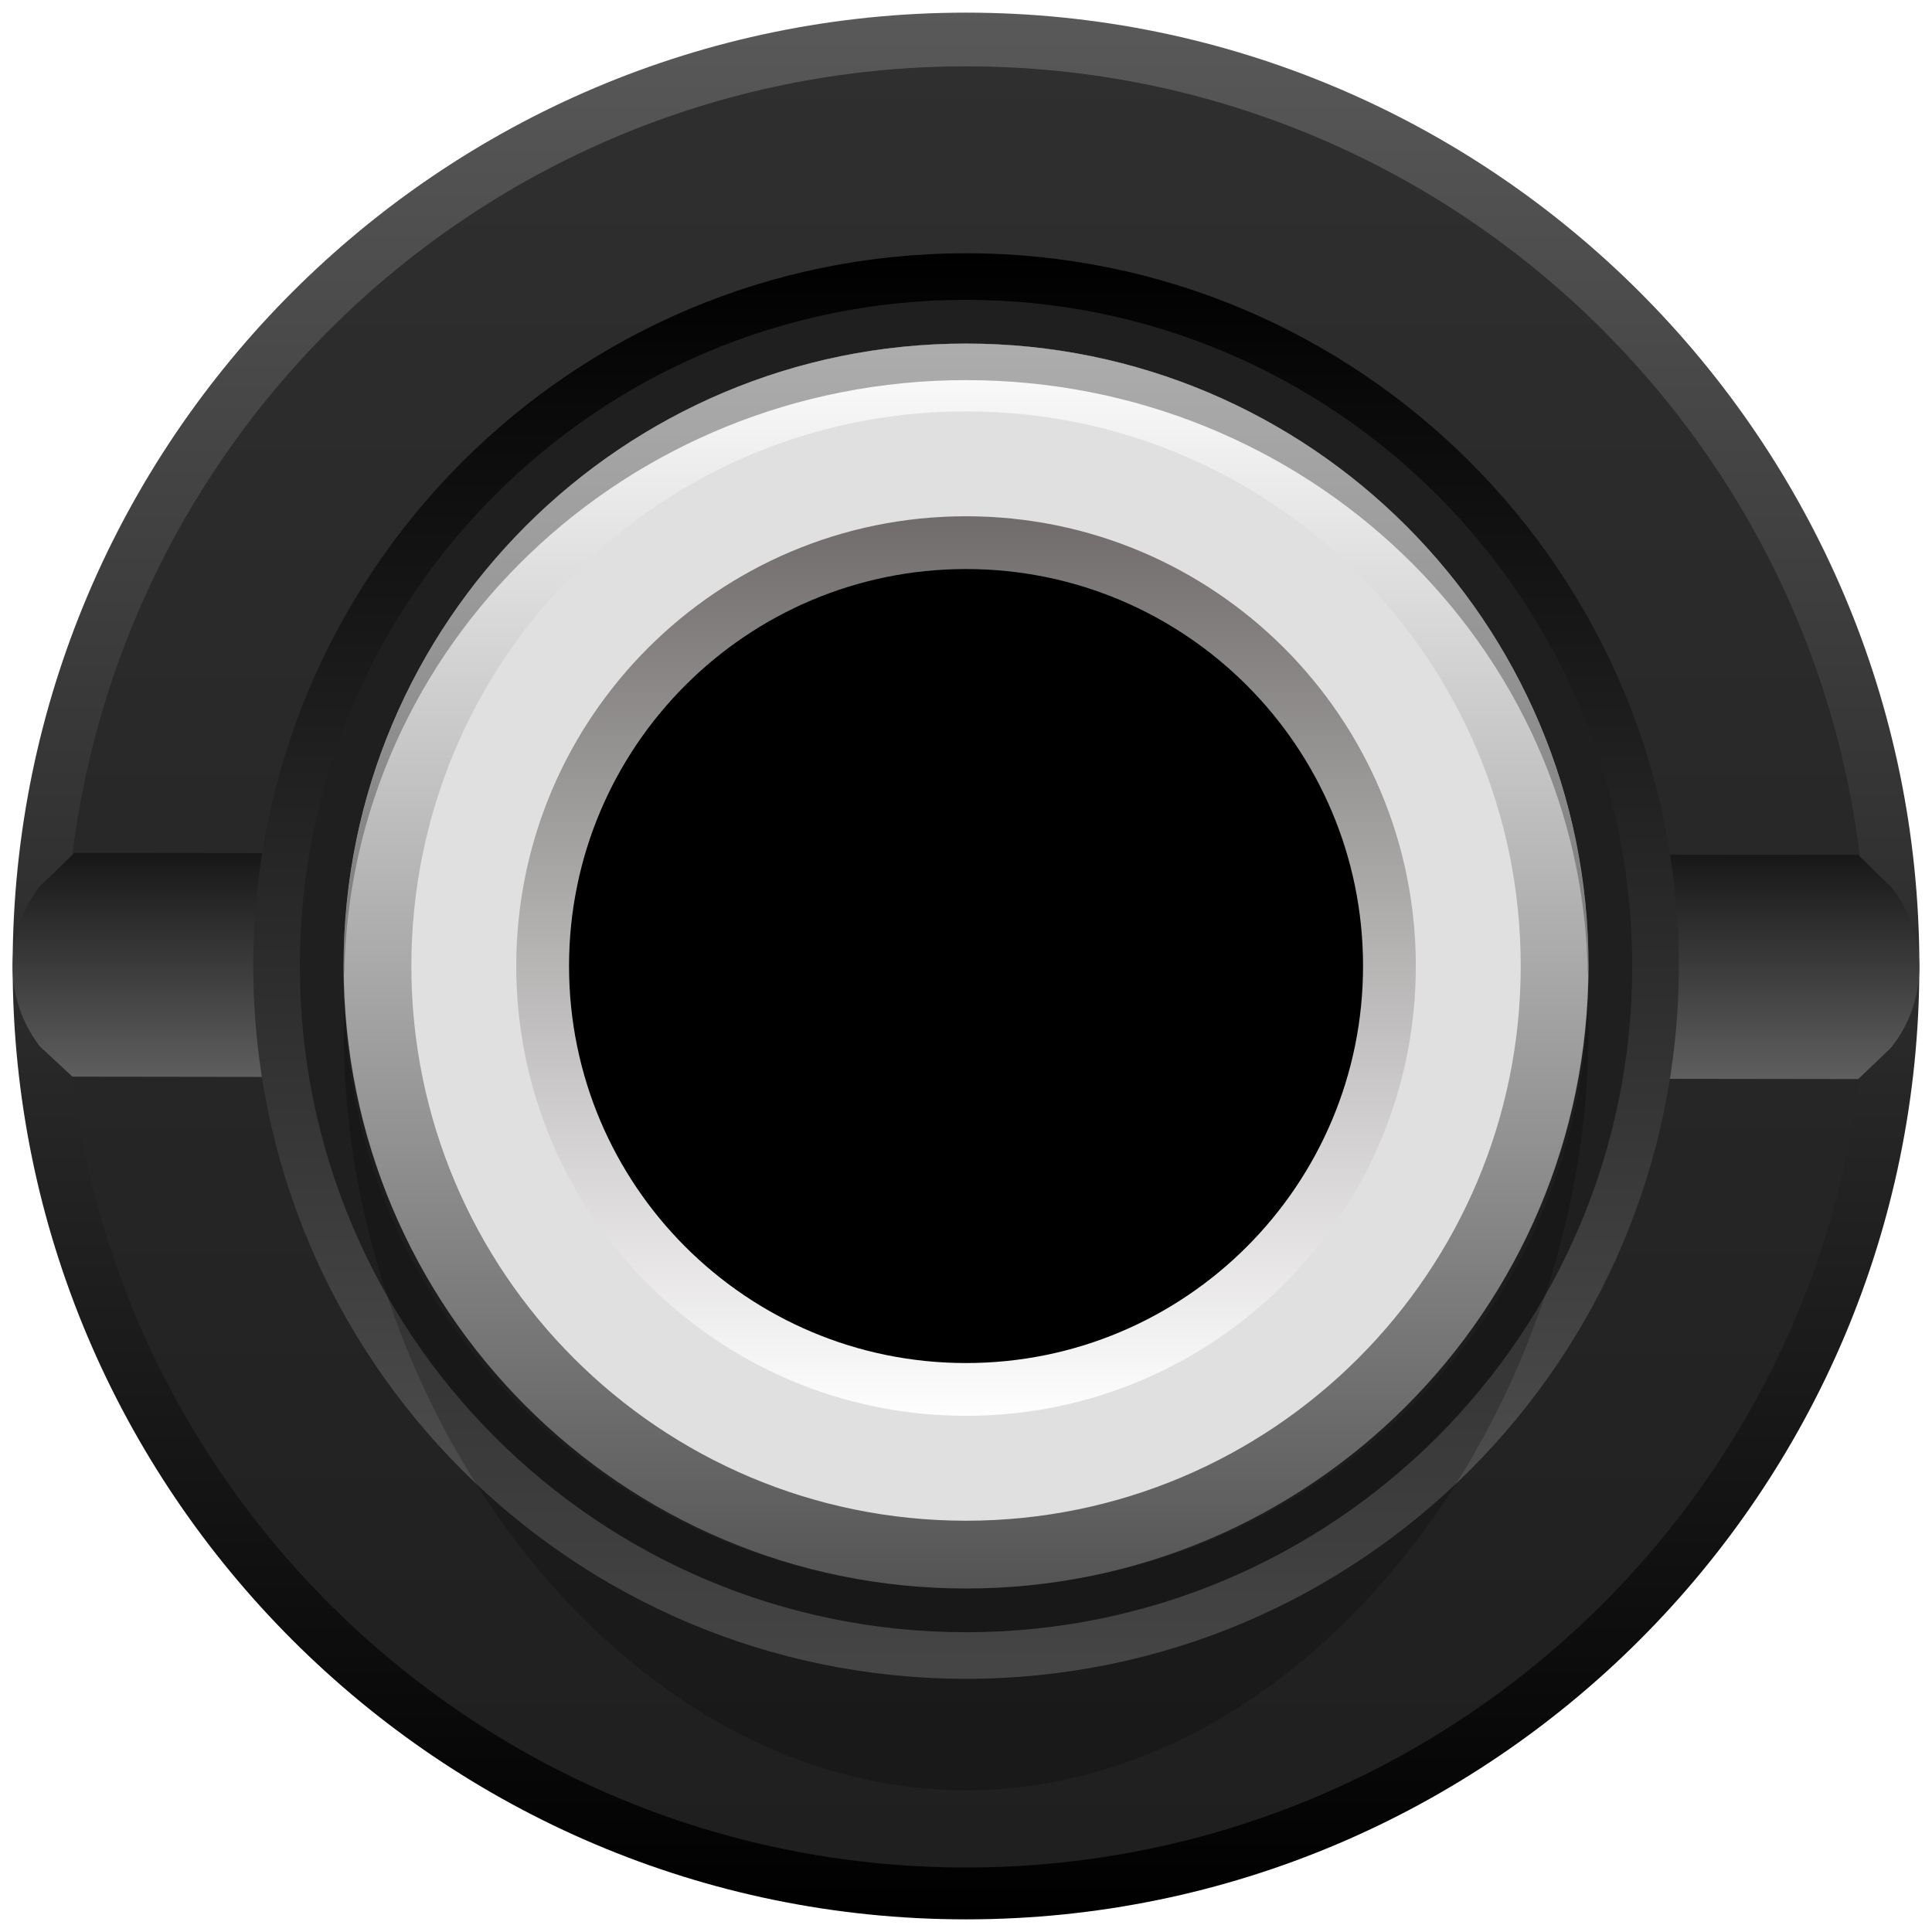
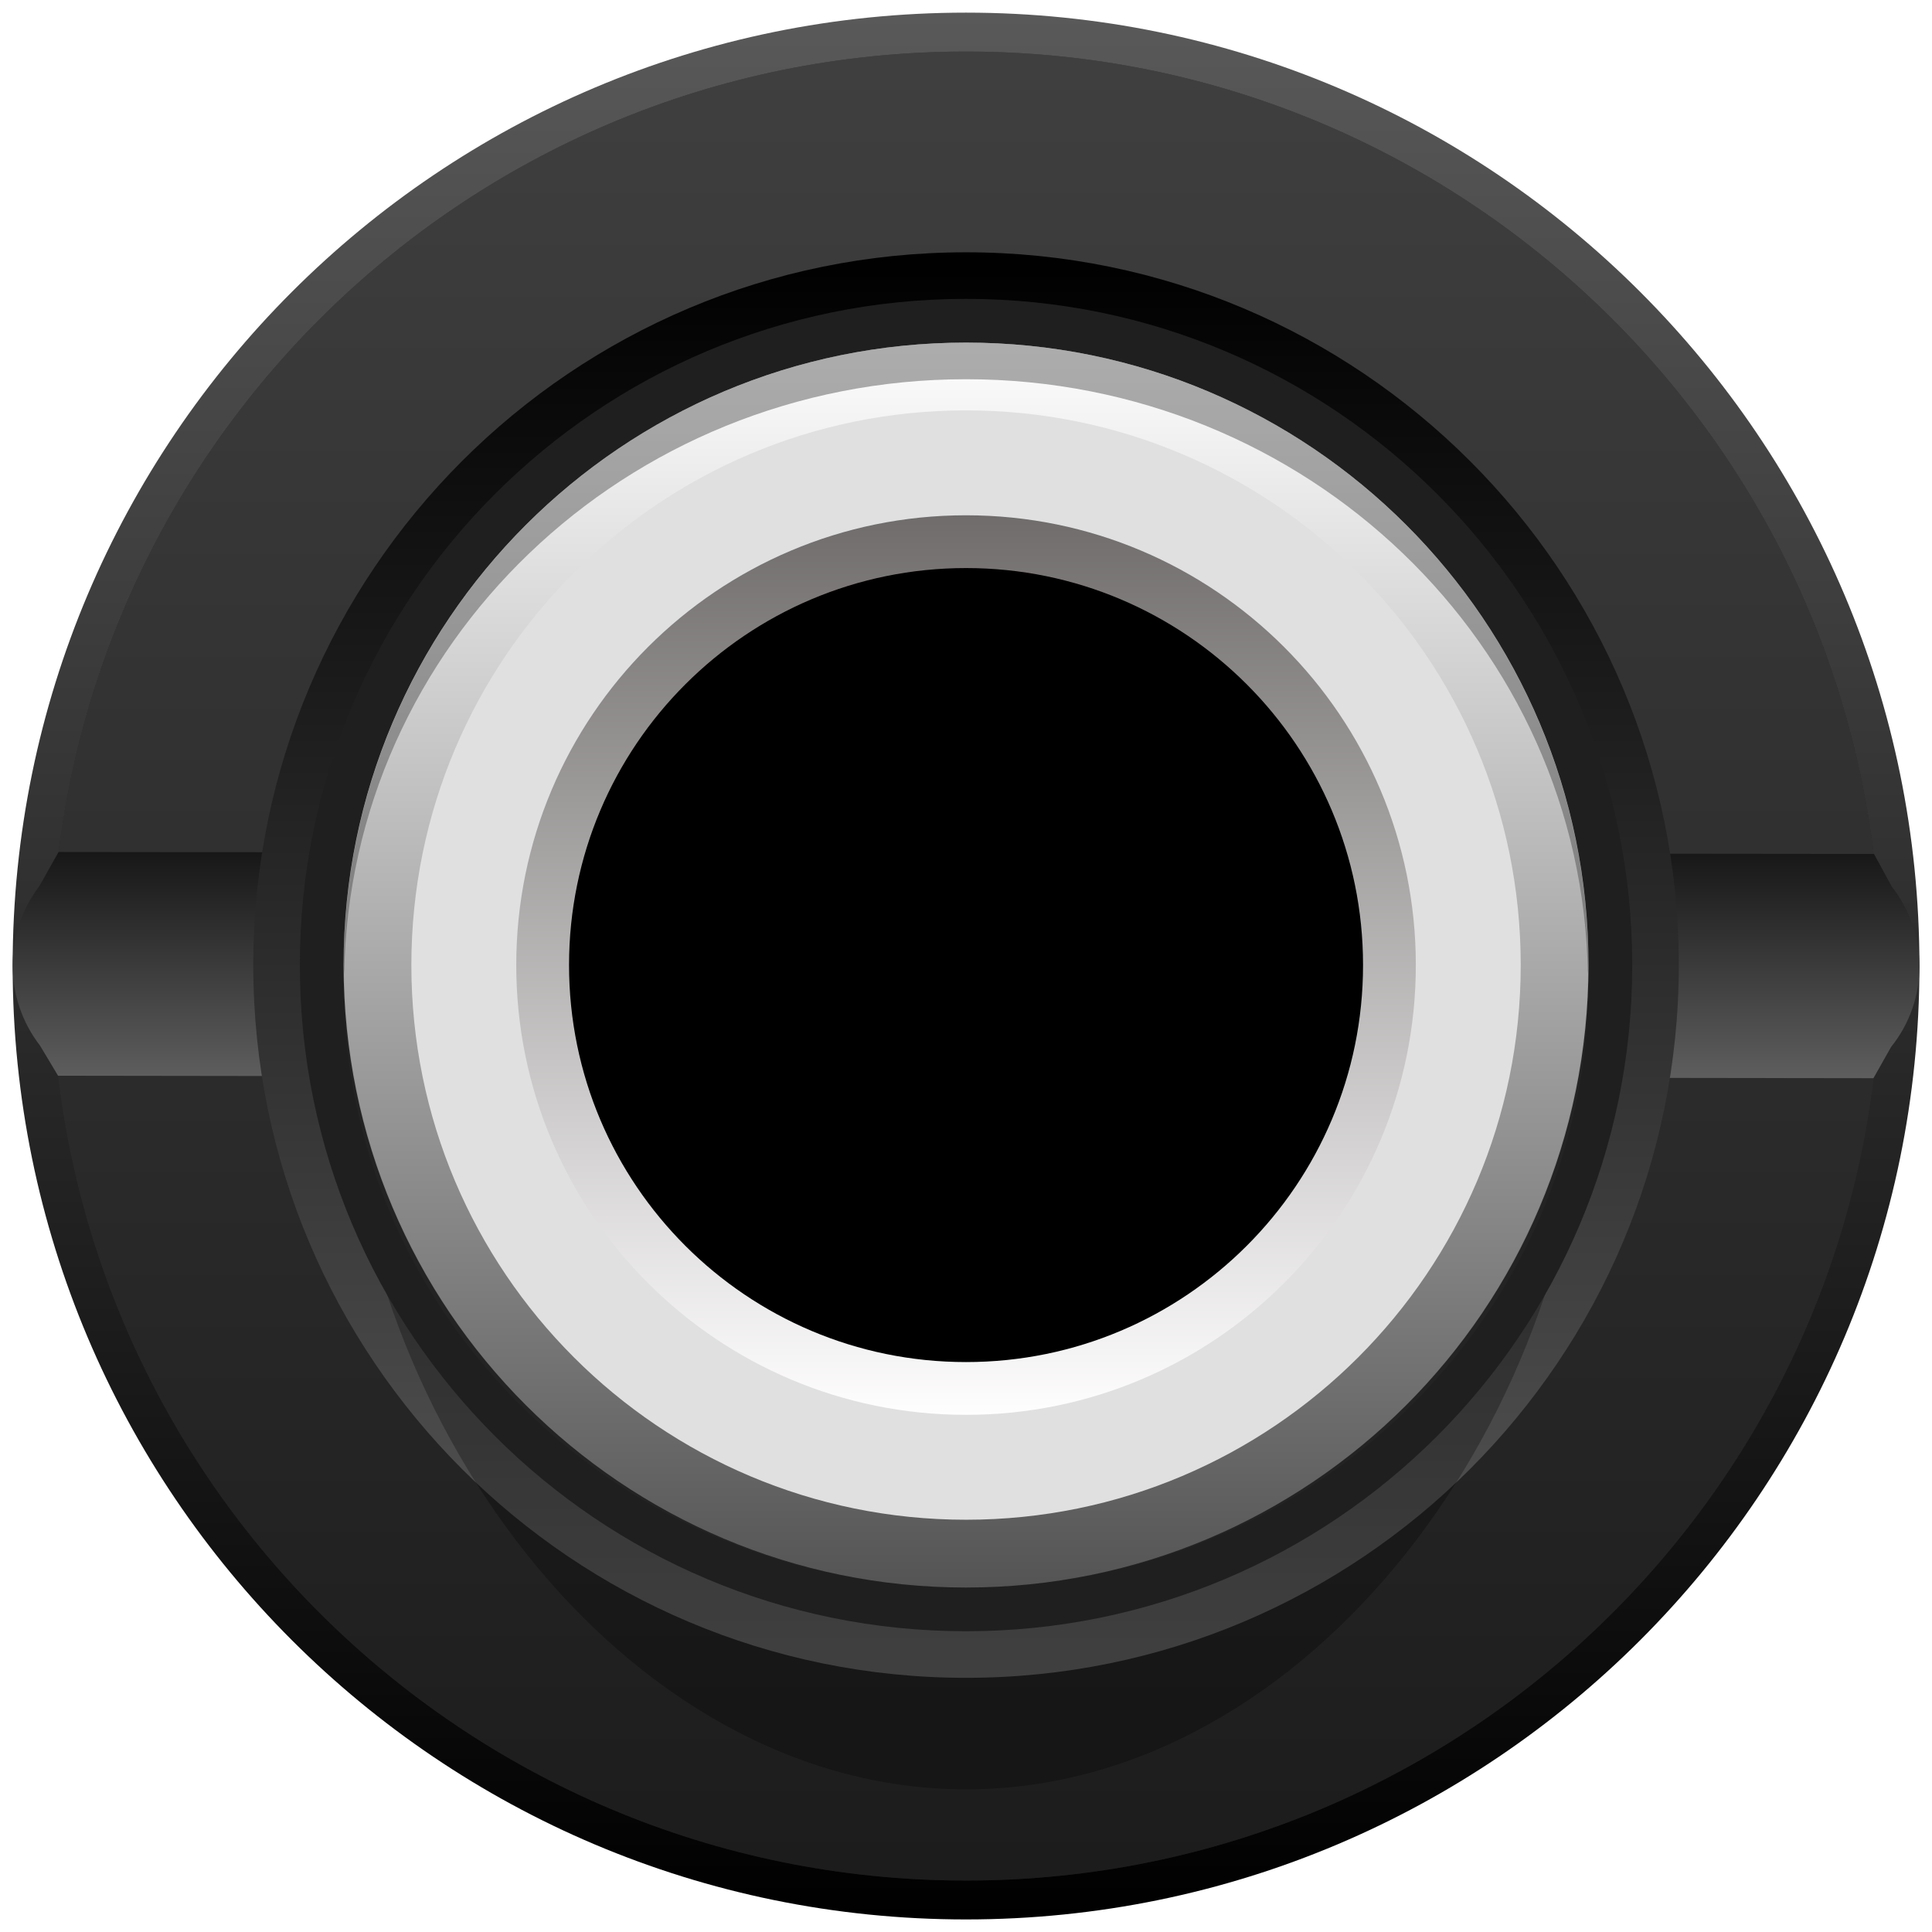
<svg xmlns="http://www.w3.org/2000/svg" xmlns:xlink="http://www.w3.org/1999/xlink" enable-background="new 0 0 23.685 23.685" height="23.685" viewBox="0 0 23.685 23.685" width="23.685">
  <linearGradient id="a">
+     <stop offset="0" stop-color="#5e5e5e" />
+     <stop offset="1" stop-color="#171717" />
+   </linearGradient>
+   <linearGradient id="b">
    <stop offset="0" stop-color="#595959" />
    <stop offset="1" />
  </linearGradient>
-   <linearGradient id="b" gradientTransform="matrix(0 1 -1 0 -1626.337 478.7848)" gradientUnits="userSpaceOnUse" x1="-478.63" x2="-455.255" xlink:href="#a" y1="-1638.18" y2="-1638.18" />
-   <linearGradient id="c">
-     <stop offset=".011" stop-color="#5e5e5e" />
-     <stop offset="1" stop-color="#171717" />
-   </linearGradient>
-   <linearGradient id="d" gradientTransform="matrix(1 0 0 -1 0 23.88983)" gradientUnits="userSpaceOnUse" x1="11.843" x2="11.843" xlink:href="#c" y1="23.076" y2=".995" />
-   <linearGradient id="e" gradientUnits="userSpaceOnUse" x1="11.843" x2="11.843" xlink:href="#c" y1="13.229" y2="10.456" />
-   <linearGradient id="f" gradientTransform="matrix(0 -1 1 0 -1087.551 -1913.74)" gradientUnits="userSpaceOnUse" x1="-1934.321" x2="-1916.844" xlink:href="#a" y1="1099.394" y2="1099.394" />
-   <linearGradient id="g" gradientTransform="matrix(-1 0 0 1 -2443.013 -815.3387)" gradientUnits="userSpaceOnUse" x1="-2454.856" x2="-2454.856" y1="819.55" y2="834.813">
+   <linearGradient id="c" gradientTransform="matrix(0 1 -1 0 -4079.454 -1060.846)" gradientUnits="userSpaceOnUse" x1="1061.001" x2="1084.376" xlink:href="#b" y1="-4091.297" y2="-4091.297" />
+   <linearGradient id="d" gradientUnits="userSpaceOnUse" x1="11.843" x2="11.843" xlink:href="#a" y1=".632" y2="23.054" />
+   <linearGradient id="e" gradientTransform="matrix(1 0 0 -1 -47.00625 -40.5551)" gradientUnits="userSpaceOnUse" x1="58.849" x2="58.849" xlink:href="#a" y1="-53.772" y2="-51" />
+   <linearGradient id="f" gradientTransform="matrix(0 -1 -1 0 -369.6614 -1219.74)" gradientUnits="userSpaceOnUse" x1="-1240.31" x2="-1222.833" xlink:href="#b" y1="-381.504" y2="-381.504" />
+   <linearGradient id="g" gradientTransform="matrix(-1 0 0 -1 -1873.013 26.55115)" gradientUnits="userSpaceOnUse" x1="-1884.856" x2="-1884.856" y1="22.351" y2="7.089">
    <stop offset="0" stop-color="#fffefe" />
    <stop offset="1" stop-color="#545454" />
  </linearGradient>
-   <linearGradient id="h" gradientTransform="matrix(-1 0 0 1 -2443.013 -815.3387)" gradientUnits="userSpaceOnUse" x1="-2454.856" x2="-2454.856" y1="832.696" y2="821.667">
+   <linearGradient id="h" gradientTransform="matrix(-1 0 0 -1 -1873.013 26.55115)" gradientUnits="userSpaceOnUse" x1="-1884.856" x2="-1884.856" y1="9.206" y2="20.234">
    <stop offset="0" stop-color="#fffefe" />
    <stop offset="1" stop-color="#706c6c" />
  </linearGradient>
-   <path d="m11.843 23.53c-6.445 0-11.688-5.243-11.688-11.687 0-6.445 5.243-11.688 11.688-11.688s11.687 5.243 11.687 11.688c0 6.444-5.243 11.687-11.687 11.687z" fill="url(#b)" />
-   <circle cx="11.843" cy="11.854" fill="#212121" r="11.04" />
-   <circle cx="11.843" cy="11.854" fill="url(#d)" opacity=".22" r="11.04" />
-   <path d="m.912 10.456-.43.417c-.44.579-.437 1.381.008 1.957l.398.369 21.892.03.402-.384c.46-.573.463-1.387.008-1.964l-.41-.401z" fill="url(#e)" />
-   <circle cx="11.843" cy="11.843" fill="url(#f)" r="8.738" />
-   <circle cx="11.843" cy="11.843" fill="#1f1f1f" r="8.167" />
-   <path d="m11.843 4.211c4.213 0 7.629 3.782 7.629 8.448s-3.415 9.288-7.629 9.288-7.629-4.622-7.629-9.288 3.415-8.448 7.629-8.448z" opacity=".22" />
-   <circle cx="11.843" cy="11.843" fill="url(#g)" r="7.631" />
-   <circle cx="11.843" cy="11.843" fill="#e0e0e0" r="6.8" />
+   <circle cx="11.843" cy="11.843" fill="url(#c)" r="11.688" />
+   <circle cx="11.843" cy="11.843" fill="#212121" r="11.211" />
+   <circle cx="11.843" cy="11.843" fill="url(#d)" opacity=".5" r="11.211" />
+   <path d="m.718 10.445-.235.417c-.44.579-.437 1.381.008 1.957l.221.369 22.255.03.217-.384c.46-.573.463-1.387.008-1.964l-.218-.401z" fill="url(#e)" />
+   <circle cx="11.843" cy="11.831" fill="url(#f)" r="8.738" />
+   <path d="m11.843 4.2c4.213 0 7.629 3.782 7.629 8.448s-3.415 9.288-7.629 9.288-7.629-4.622-7.629-9.288 3.415-8.448 7.629-8.448z" opacity=".28" />
+   <circle cx="11.843" cy="11.831" fill="#1f1f1f" r="8.167" />
+   <circle cx="11.843" cy="11.831" fill="url(#g)" r="7.631" />
+   <circle cx="11.843" cy="11.831" fill="#e0e0e0" r="6.8" />
  <g fill="#404040" opacity=".43">
-     <path d="m11.843 4.66c4.175 0 7.561 3.257 7.623 7.296.001-.038.006-.075.006-.114 0-4.215-3.415-7.631-7.629-7.631s-7.629 3.417-7.629 7.631c0 .038.005.076.006.114.062-4.039 3.448-7.296 7.623-7.296z" />
-     <path d="m4.22 11.957c-.001.037-.006.073-.006.111 0 4.091 3.415 7.407 7.629 7.407-4.175 0-7.561-3.356-7.623-7.517z" opacity=".28" />
-     <path d="m11.843 19.474c4.213 0 7.629-3.316 7.629-7.407 0-.037-.005-.073-.006-.111-.062 4.162-3.448 7.517-7.623 7.517z" opacity=".28" />
+     <path d="m11.843 4.649c4.175 0 7.561 3.257 7.623 7.296.001-.038.006-.075.006-.114 0-4.215-3.415-7.631-7.629-7.631s-7.629 3.417-7.629 7.631c0 .038.005.076.006.114.062-4.039 3.448-7.296 7.623-7.296z" />
+     <path d="m4.22 11.945c-.001.037-.006.073-.006.111 0 4.091 3.415 7.407 7.629 7.407-4.175 0-7.561-3.356-7.623-7.517z" opacity=".28" />
+     <path d="m11.843 19.462c4.213 0 7.629-3.316 7.629-7.407 0-.037-.005-.073-.006-.111-.062 4.162-3.448 7.517-7.623 7.517z" opacity=".28" />
  </g>
-   <circle cx="11.843" cy="11.843" fill="url(#h)" r="5.514" />
-   <circle cx="11.843" cy="11.843" r="4.867" />
+   <circle cx="11.843" cy="11.831" fill="url(#h)" r="5.514" />
+   <circle cx="11.843" cy="11.831" r="4.867" />
</svg>
